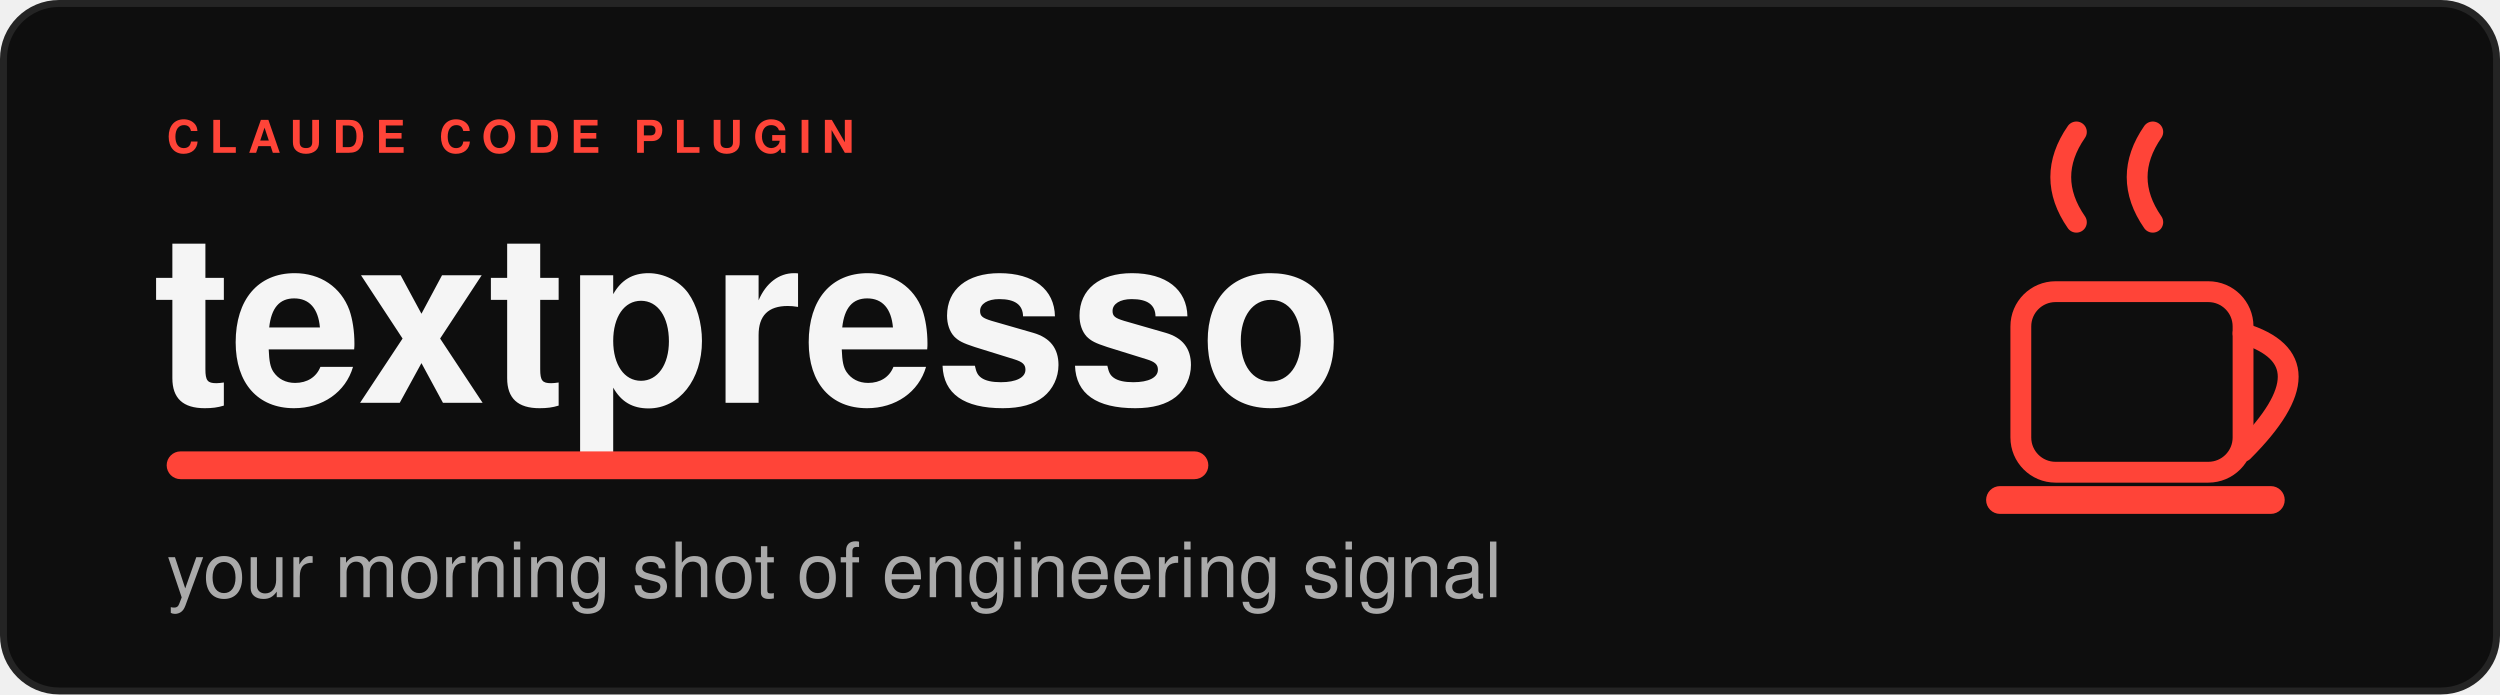
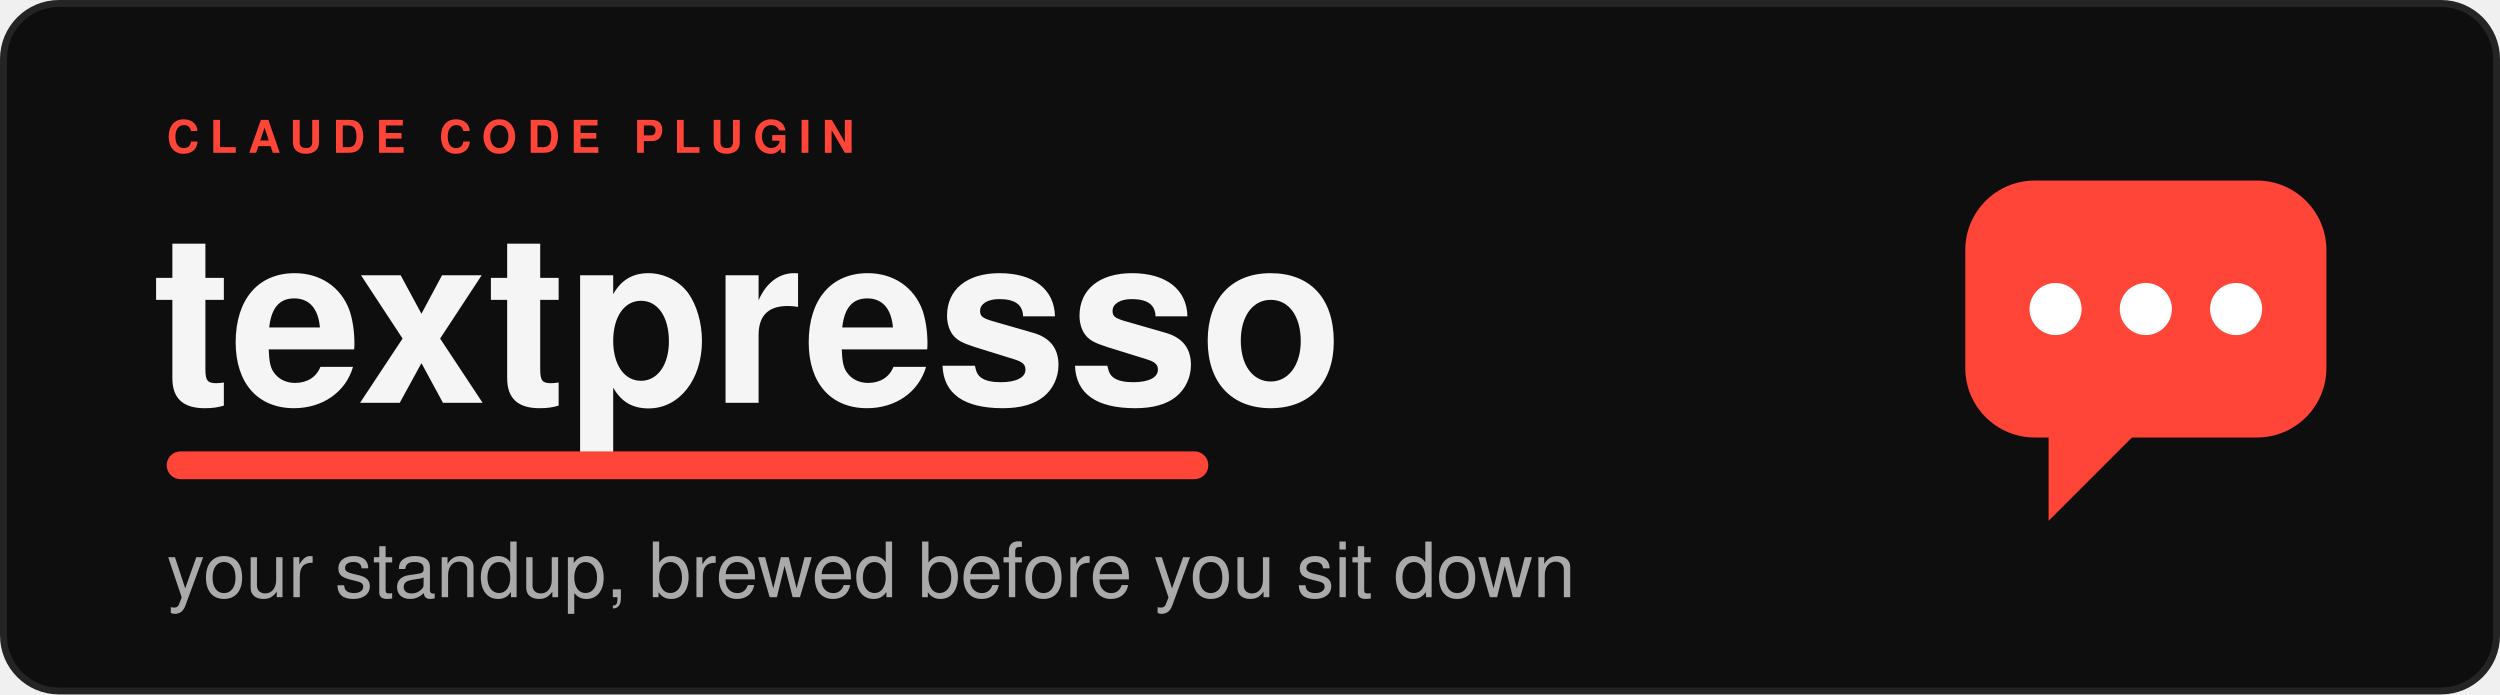
- <svg xmlns="http://www.w3.org/2000/svg" viewBox="0 0 720 200" width="720" height="200" role="img" aria-label="textpresso — your morning shot of engineering signal">
+ <svg xmlns="http://www.w3.org/2000/svg" viewBox="0 0 720 200" width="720" height="200" role="img" aria-label="textpresso — your standup, brewed before you sit down">
  <rect x="1" y="1" width="718" height="198" rx="16" fill="#0E0E0E" stroke="#242424" stroke-width="2" />
  <text x="48" y="44" font-family="'Segoe UI', Helvetica, Arial, sans-serif" font-size="13" font-weight="700" letter-spacing="3" fill="#FF4438">CLAUDE CODE PLUGIN</text>
  <text x="44" y="116" font-family="'Segoe UI', Helvetica, Arial, sans-serif" font-size="68" font-weight="800" fill="#F5F5F5">textpresso</text>
  <rect x="48" y="130" width="300" height="8" rx="4" fill="#FF4438" />
-   <text x="48" y="172" font-family="'Segoe UI', Helvetica, Arial, sans-serif" font-size="22" font-weight="400" fill="#AAAAAA">your morning shot of engineering signal</text>
-   <g stroke="#FF4438" stroke-width="6" fill="none" stroke-linecap="round">
-     <path d="M598 64 q-9 -13 0 -26" />
-     <path d="M620 64 q-9 -13 0 -26" />
-     <rect x="582" y="84" width="64" height="52" rx="10" />
-     <path d="M646 96 q26 8 0 34" />
+   <text x="48" y="172" font-family="'Segoe UI', Helvetica, Arial, sans-serif" font-size="22" font-weight="400" fill="#AAAAAA">your standup, brewed before you sit down</text>
+   <g>
+     <rect x="566" y="52" width="104" height="74" rx="20" fill="#FF4438" />
+     <path d="M590 122 L590 150 L618 122 Z" fill="#FF4438" />
+     <circle cx="592" cy="89" r="7.5" fill="#FFFFFF" />
+     <circle cx="618" cy="89" r="7.5" fill="#FFFFFF" />
+     <circle cx="644" cy="89" r="7.5" fill="#FFFFFF" />
  </g>
-   <rect x="572" y="140" width="86" height="8" rx="4" fill="#FF4438" />
</svg>
